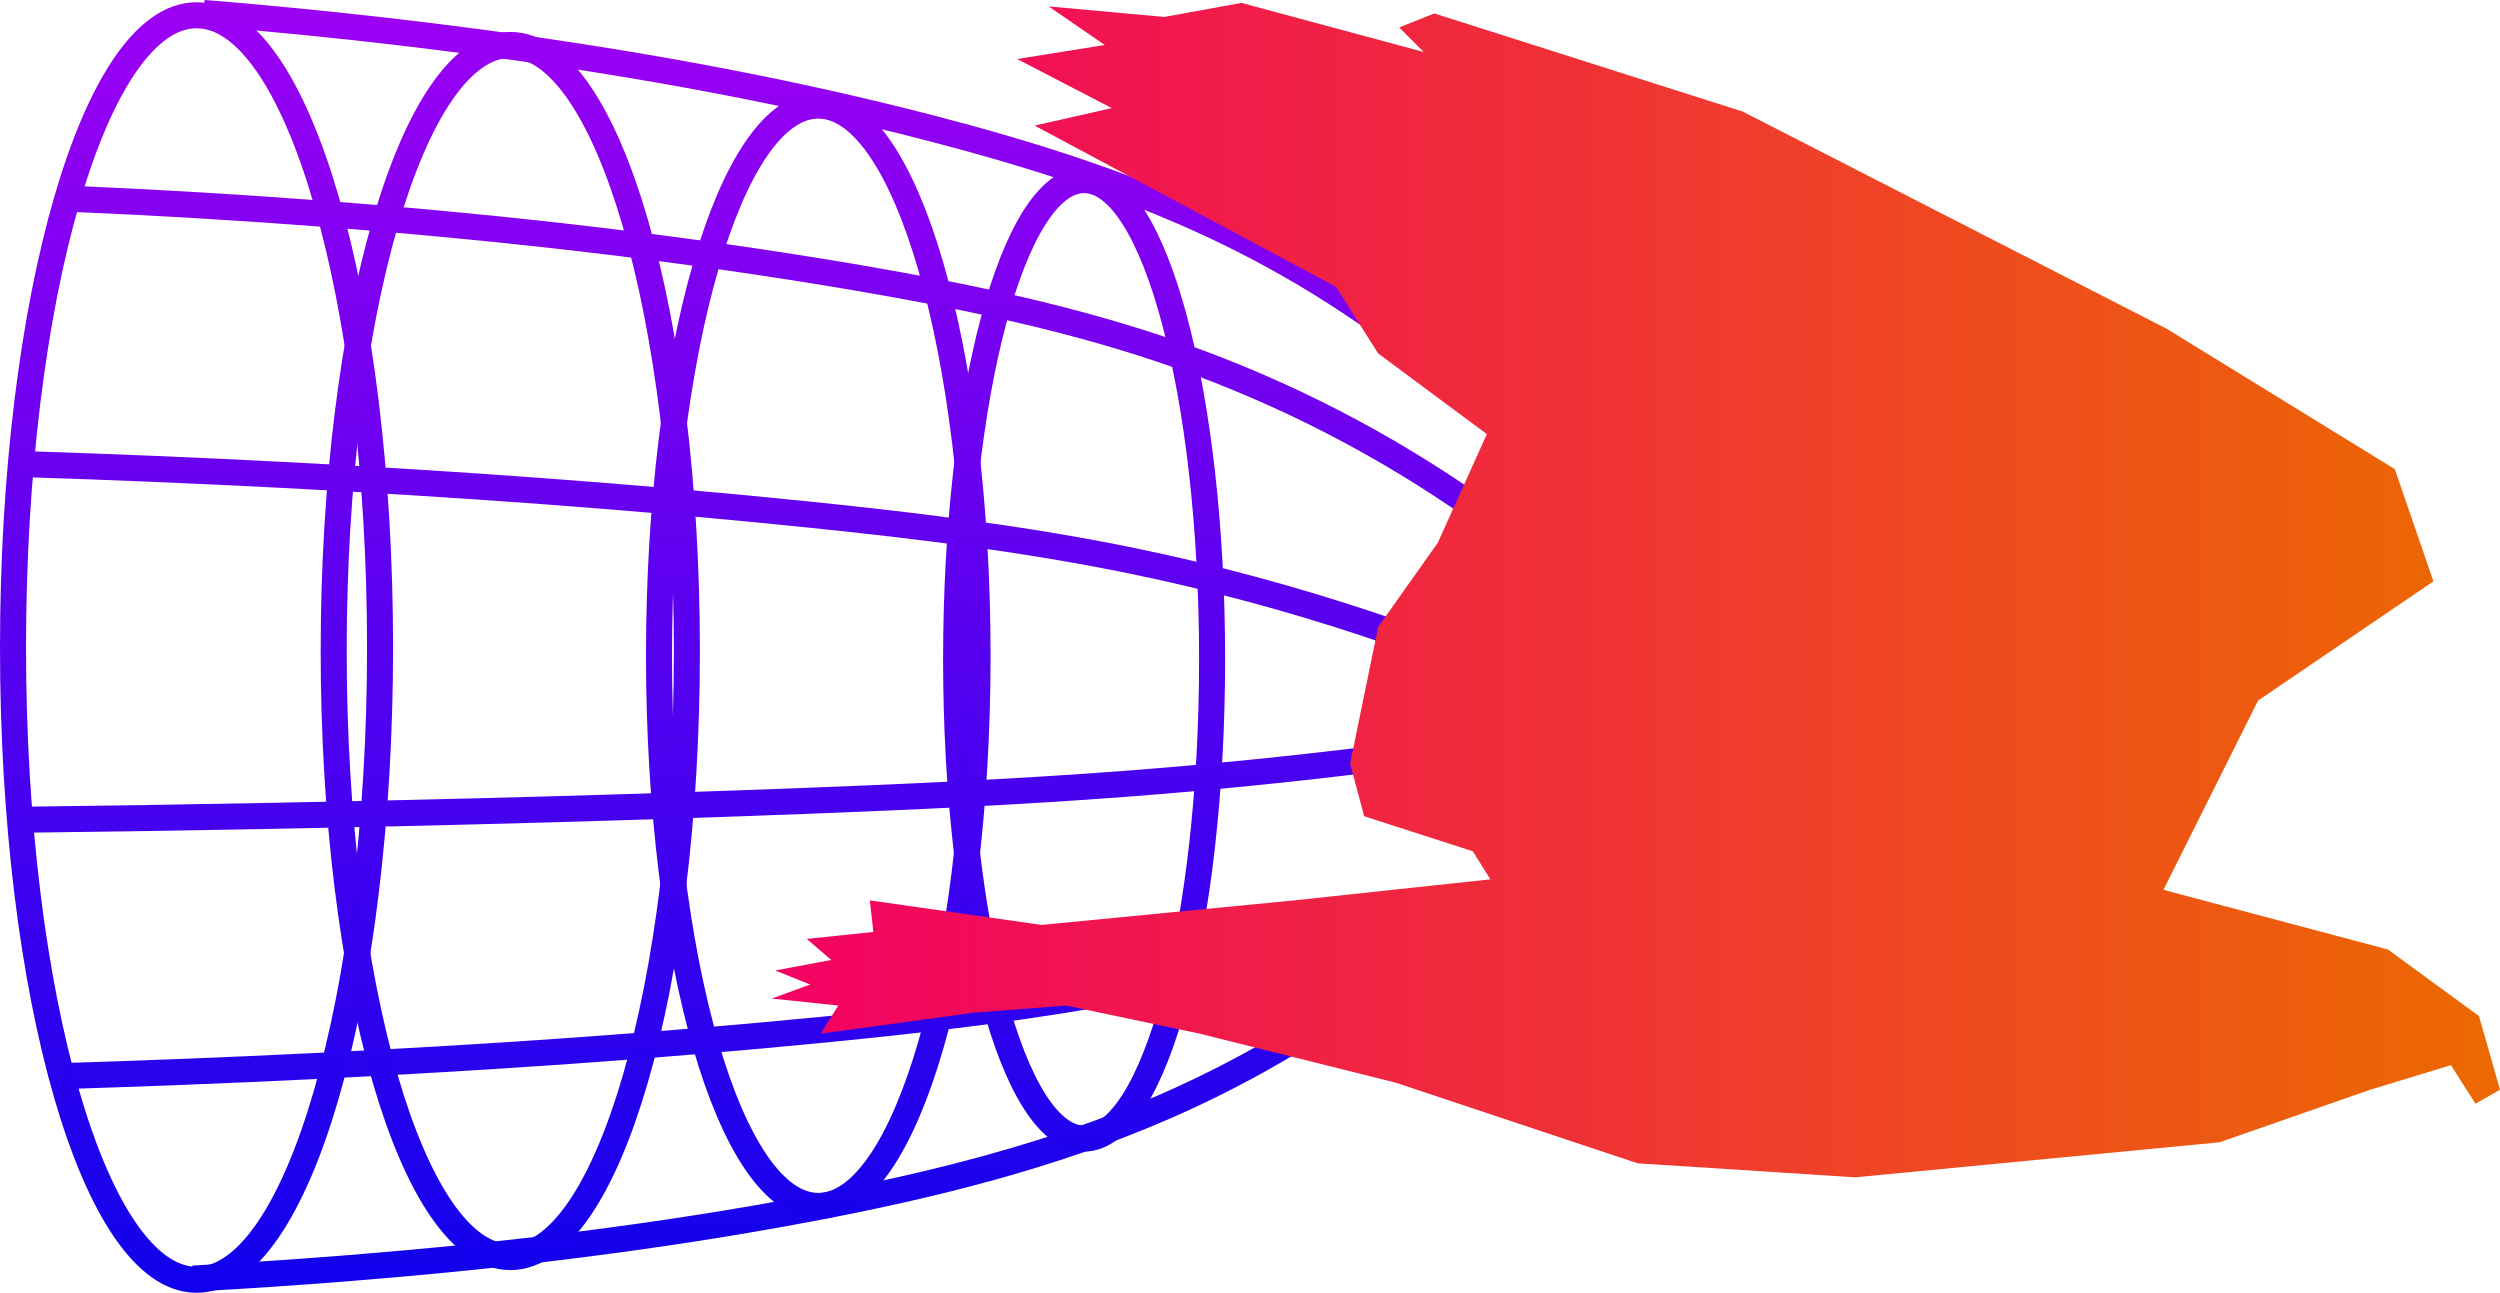
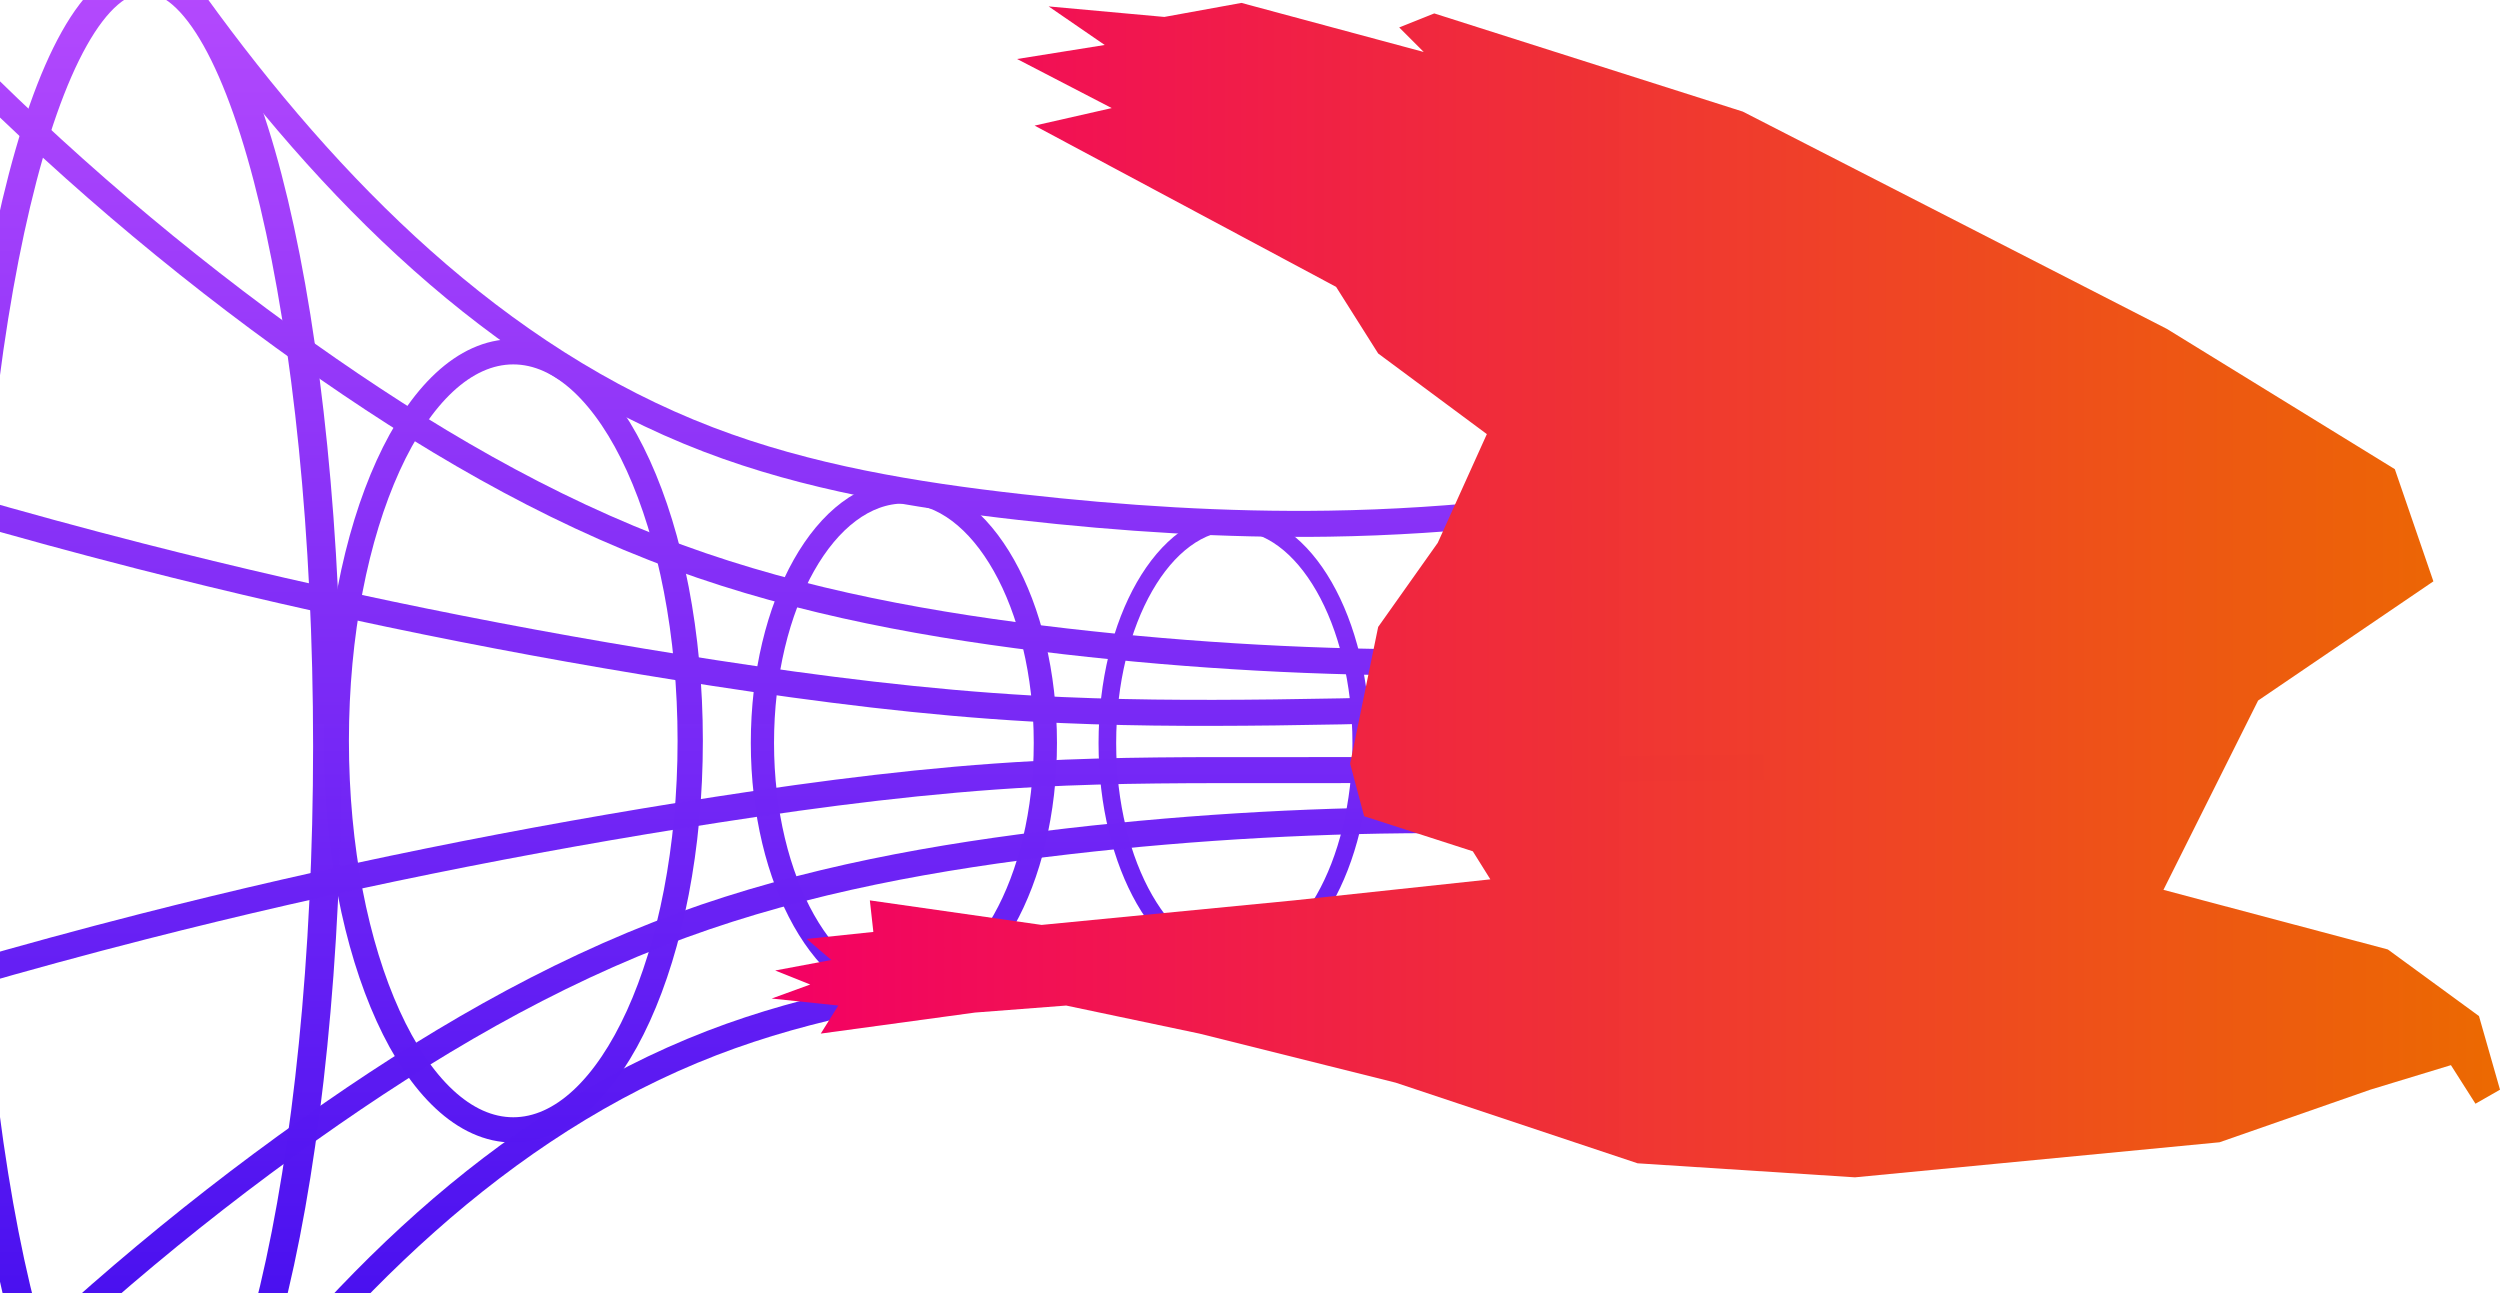
<svg xmlns="http://www.w3.org/2000/svg" xmlns:ns1="http://www.openswatchbook.org/uri/2009/osb" xmlns:xlink="http://www.w3.org/1999/xlink" width="720.361" height="372.505" viewBox="0 0 720.361 372.505" version="1.1" id="SVGRoot">
  <defs id="defs18">
-     <linearGradient id="linearGradient886">
-       <stop style="stop-color:#9d00f3;stop-opacity:1" offset="0" id="stop882" />
-       <stop style="stop-color:#0f00ec;stop-opacity:0.996" offset="1" id="stop884" />
+     <linearGradient id="linearGradient898">
+       <stop style="stop-color:#c150ff;stop-opacity:1" offset="0" id="stop894" />
+       <stop style="stop-color:#2c00ec;stop-opacity:0.996" offset="1" id="stop896" />
    </linearGradient>
-     <linearGradient id="linearGradient878">
+     <linearGradient id="linearGradient878-8">
      <stop style="stop-color:#f30064;stop-opacity:1" offset="0" id="stop874" />
      <stop style="stop-color:#ec6900;stop-opacity:0.996" offset="1" id="stop876" />
    </linearGradient>
    <linearGradient id="linearGradient892" ns1:paint="solid">
      <stop style="stop-color:#000000;stop-opacity:1;" offset="0" id="stop890" />
    </linearGradient>
-     <linearGradient xlink:href="#linearGradient878" id="linearGradient1527" x1="233.297" y1="297.49" x2="731.399" y2="297.49" gradientUnits="userSpaceOnUse" spreadMethod="pad" gradientTransform="translate(-6.841119,-123.3763)" />
-     <linearGradient xlink:href="#linearGradient886" id="linearGradient880" gradientUnits="userSpaceOnUse" x1="302.338" y1="648.332" x2="674.843" y2="648.332" />
+     <linearGradient xlink:href="#linearGradient878-8" id="linearGradient1527" x1="233.297" y1="297.49" x2="731.399" y2="297.49" gradientUnits="userSpaceOnUse" spreadMethod="pad" gradientTransform="translate(-6.841119,-123.3763)" />
+     <linearGradient xlink:href="#linearGradient898" id="linearGradient887" x1="253.656" y1="636.19" x2="778.214" y2="636.19" gradientUnits="userSpaceOnUse" />
  </defs>
  <g id="layer1" transform="translate(-4.148145,-4.076117)">
-     <g id="g4019" style="stroke:url(#linearGradient880)" transform="rotate(90,581.0556,282.7935)">
-       <path style="fill:none;stroke:url(#linearGradient880);stroke-width:7.5;stroke-linecap:butt;stroke-linejoin:miter;stroke-miterlimit:3.9;stroke-dasharray:none;stroke-dashoffset:0;stroke-opacity:1" d="m 413.152,439.416 c -17.212,19.905 -31.851,42.033 -43.437,65.66 -13.386,27.298 -22.646,56.44 -30.305,85.863 -12.085,46.433 -20.288,93.815 -26.264,141.421 -2.867,22.84 -5.225,45.745 -7.071,68.69" id="path57" />
-       <path style="fill:none;stroke:url(#linearGradient880);stroke-width:7.5;stroke-linecap:butt;stroke-linejoin:miter;stroke-miterlimit:3.9;stroke-dasharray:none;stroke-dashoffset:0;stroke-opacity:1" d="m 584.872,461.632 c 14.482,19.345 26.715,40.373 36.371,62.525 14.161,32.486 22.707,67.144 29.299,101.964 8.303,43.86 13.605,88.25 17.175,132.745 1.208,15.056 2.218,30.128 3.031,45.21" id="path61" />
-       <ellipse style="fill:none;fill-opacity:1;fill-rule:evenodd;stroke:url(#linearGradient880);stroke-width:7.5;stroke-miterlimit:3.9;stroke-dasharray:none;stroke-dashoffset:0;stroke-opacity:1" id="path65" cx="489.924" cy="712.663" rx="174.629" ry="50.885" />
-       <ellipse style="fill:none;fill-opacity:1;fill-rule:evenodd;stroke:url(#linearGradient880);stroke-width:7.5;stroke-miterlimit:3.9;stroke-dasharray:none;stroke-dashoffset:0;stroke-opacity:1" id="path65-5" cx="488.914" cy="803.071" rx="182.179" ry="52.88" />
-       <path style="fill:none;stroke:url(#linearGradient880);stroke-width:7.5;stroke-linecap:butt;stroke-linejoin:miter;stroke-miterlimit:3.9;stroke-dasharray:none;stroke-dashoffset:0;stroke-opacity:1" d="m 448.917,434.345 c -18.476,26.259 -33.339,55.056 -44.039,85.328 -10.622,30.051 -17.116,61.399 -22.479,92.817 -8.639,50.611 -14.42,101.684 -18.365,152.876 -1.906,24.723 -3.384,49.48 -4.434,74.254" id="path57-4" />
-       <ellipse style="fill:none;fill-opacity:1;fill-rule:evenodd;stroke:url(#linearGradient880);stroke-width:7.5;stroke-miterlimit:3.9;stroke-dasharray:none;stroke-dashoffset:0;stroke-opacity:1" id="path65-4" cx="491.291" cy="623.917" rx="158.526" ry="45.894" />
-       <path style="fill:none;stroke:url(#linearGradient880);stroke-width:7.5;stroke-linecap:butt;stroke-linejoin:miter;stroke-miterlimit:3.9;stroke-dasharray:none;stroke-dashoffset:0;stroke-opacity:1" d="m 485.125,456.874 c -0.981,2.815 -1.942,5.637 -2.882,8.465 -7.414,22.304 -13.557,45.033 -18.292,68.055 -6.284,30.554 -10.079,61.563 -13.278,92.592 -5.228,50.716 -8.88,101.587 -11.507,152.505 -1.273,24.68 -2.306,49.373 -3.098,74.074" id="path57-4-6" />
-       <path style="fill:none;stroke:url(#linearGradient880);stroke-width:7.5;stroke-linecap:butt;stroke-linejoin:miter;stroke-miterlimit:3.9;stroke-dasharray:none;stroke-dashoffset:0;stroke-opacity:1" d="m 521.079,464.294 c 2.919,23.548 5.283,47.165 7.09,70.825 2.354,30.829 3.76,61.722 4.946,92.617 1.952,50.832 3.31,101.686 4.287,152.546 0.474,24.696 0.859,49.395 1.154,74.094" id="path57-4-6-9" />
-       <path style="fill:none;stroke:url(#linearGradient880);stroke-width:7.5;stroke-linecap:butt;stroke-linejoin:miter;stroke-miterlimit:3.9;stroke-dasharray:none;stroke-dashoffset:0;stroke-opacity:1" d="m 569.378,463.929 c 7.145,22.504 12.977,45.426 17.454,68.609 5.725,29.644 9.232,59.672 12.177,89.72 4.819,49.153 8.15,98.444 10.554,147.773 1.165,23.916 2.112,47.842 2.841,71.776" id="path57-4-6-9-1" />
-       <ellipse style="fill:none;fill-opacity:1;fill-rule:evenodd;stroke:url(#linearGradient880);stroke-width:7.5;stroke-miterlimit:3.9;stroke-dasharray:none;stroke-dashoffset:0;stroke-opacity:1" id="path65-4-6" cx="492.321" cy="547.321" rx="138.083" ry="36.88" />
+     <g id="g4019" style="stroke:url(#linearGradient887);fill-opacity:1;fill:none" transform="rotate(90,581.0556,282.7935)">
+       <path style="fill:none;stroke:url(#linearGradient887);stroke-width:7.5;stroke-linecap:butt;stroke-linejoin:miter;stroke-miterlimit:3.9;stroke-dasharray:none;stroke-dashoffset:0;stroke-opacity:1;fill-opacity:1" d="m 493.207,442.039 c 0.19,36.943 -1.835,73.896 -6.061,110.597 -4.367,37.922 -11.142,75.793 -24.244,111.647 -13.998,38.307 -35.007,73.722 -58.589,106.997 -26.42,37.28 -56.212,72.169 -88.893,104.102" id="path57" />
+       <ellipse style="fill:none;fill-opacity:1;fill-rule:evenodd;stroke:url(#linearGradient887);stroke-width:7.285;stroke-miterlimit:3.9;stroke-dasharray:none;stroke-dashoffset:0;stroke-opacity:1" id="path65" cx="515.805" cy="711.811" rx="112.107" ry="50.993" />
+       <ellipse style="fill:none;fill-opacity:1;fill-rule:evenodd;stroke:url(#linearGradient887);stroke-width:8.236;stroke-miterlimit:3.9;stroke-dasharray:none;stroke-dashoffset:0;stroke-opacity:1" id="path65-5" cx="517.321" cy="817.877" rx="221.207" ry="52.512" />
+       <path style="fill:none;stroke:url(#linearGradient887);stroke-width:7.5;stroke-linecap:butt;stroke-linejoin:miter;stroke-miterlimit:3.9;stroke-dasharray:none;stroke-dashoffset:0;stroke-opacity:1;fill-opacity:1" d="m 449.77,422.846 c 2.028,17.946 3.183,35.991 3.46,54.049 0.456,29.693 -1.461,59.39 -4.793,88.899 -3.446,30.513 -8.473,61.109 -19.449,89.787 -23.432,61.222 -72.322,109.413 -125.441,147.825 -16.138,11.67 -32.79,22.63 -49.891,32.838" id="path57-4" />
+       <ellipse style="fill:none;fill-opacity:1;fill-rule:evenodd;stroke:url(#linearGradient887);stroke-width:6.69;stroke-miterlimit:3.9;stroke-dasharray:none;stroke-dashoffset:0;stroke-opacity:1" id="path65-4" cx="516.402" cy="599.25" rx="72.323" ry="40.764" />
+       <path style="fill:none;stroke:url(#linearGradient887);stroke-width:7.5;stroke-linecap:butt;stroke-linejoin:miter;stroke-miterlimit:3.9;stroke-dasharray:none;stroke-dashoffset:0;stroke-opacity:1;fill-opacity:1" d="m 505.451,416.122 c 1.145,25.368 1.868,50.754 2.169,76.146 0.277,23.364 0.196,46.746 -1.119,70.075 -1.73,30.681 -5.592,61.207 -10.247,91.582 -8.539,55.718 -19.756,111.028 -33.731,165.637 -8.721,34.079 -18.515,67.884 -29.362,101.348" id="path57-4-6" />
+       <ellipse style="fill:none;fill-opacity:1;fill-rule:evenodd;stroke:url(#linearGradient887);stroke-width:5.076;stroke-miterlimit:3.9;stroke-dasharray:none;stroke-dashoffset:0;stroke-opacity:1" id="path65-4-6" cx="516.453" cy="504.043" rx="63.768" ry="36.577" />
+       <path style="fill:none;stroke:url(#linearGradient887);stroke-width:7.5;stroke-linecap:butt;stroke-linejoin:miter;stroke-miterlimit:3.9;stroke-dasharray:none;stroke-dashoffset:0;stroke-opacity:1;fill-opacity:1" d="m 538.663,441.029 c -0.19,36.943 1.835,73.896 6.061,110.597 4.367,37.922 11.142,75.793 24.244,111.647 13.998,38.307 35.007,73.722 58.589,106.997 26.42,37.28 56.212,72.169 88.893,104.102" id="path57-41" />
+       <path style="fill:none;stroke:url(#linearGradient887);stroke-width:7.5;stroke-linecap:butt;stroke-linejoin:miter;stroke-miterlimit:3.9;stroke-dasharray:none;stroke-dashoffset:0;stroke-opacity:1;fill-opacity:1" d="m 580.08,445.069 c -2.001,39.911 -0.879,79.978 3.353,119.714 3.253,30.54 8.406,61.129 19.449,89.787 23.566,61.16 72.346,109.395 125.441,147.825 16.133,11.677 32.786,22.637 49.891,32.838" id="path57-4-65" />
+       <path style="fill:none;stroke:url(#linearGradient887);stroke-width:7.5;stroke-linecap:butt;stroke-linejoin:miter;stroke-miterlimit:3.9;stroke-dasharray:none;stroke-dashoffset:0;stroke-opacity:1;fill-opacity:1" d="m 523.389,351.472 c 0.61,46.592 0.898,93.189 0.862,139.785 -0.018,23.364 -0.117,46.743 1.119,70.075 1.626,30.688 5.557,61.211 10.247,91.582 8.603,55.707 19.774,111.024 33.731,165.637 8.71,34.082 18.504,67.888 29.362,101.348" id="path57-4-6-1" />
    </g>
  </g>
  <g id="layer2" transform="translate(-4.148145,-4.076117)">
    <path style="opacity:1;fill:url(#linearGradient1527);fill-opacity:1.0;fill-rule:nonzero;stroke:none;stroke-width:1px;stroke-linecap:butt;stroke-linejoin:miter;stroke-opacity:1" d="M 627.535,260.482 654.809,205.933 705.316,171.588 694.205,139.263 628.545,98.857 506.316,36.228 417.423,7.944 l -10.102,4.041 7.071,7.071 -52.528,-14.142 -22.223,4.041 -33.335,-3.03 16.162,11.112 -25.254,4.041 27.274,14.142 -22.223,5.051 86.873,46.467 12.122,19.193 31.315,23.233 -14.142,31.315 -17.173,24.244 -8.081,39.396 4.041,15.152 31.315,10.102 5.051,8.081 -56.569,6.061 -72.731,7.071 -49.497,-7.071 1.01,9.091 -19.193,2.02 7.071,6.061 -16.162,3.03 10.102,4.041 -11.112,4.041 19.193,2.02 -5.051,8.081 44.447,-6.061 26.264,-2.02 38.386,8.081 56.569,14.142 69.701,23.234 62.629,4.041 105.056,-10.102 43.437,-15.152 23.233,-7.071 7.071,11.112 7.071,-4.041 -6.061,-21.213 -26.264,-19.193 z" id="path47" />
  </g>
</svg>
